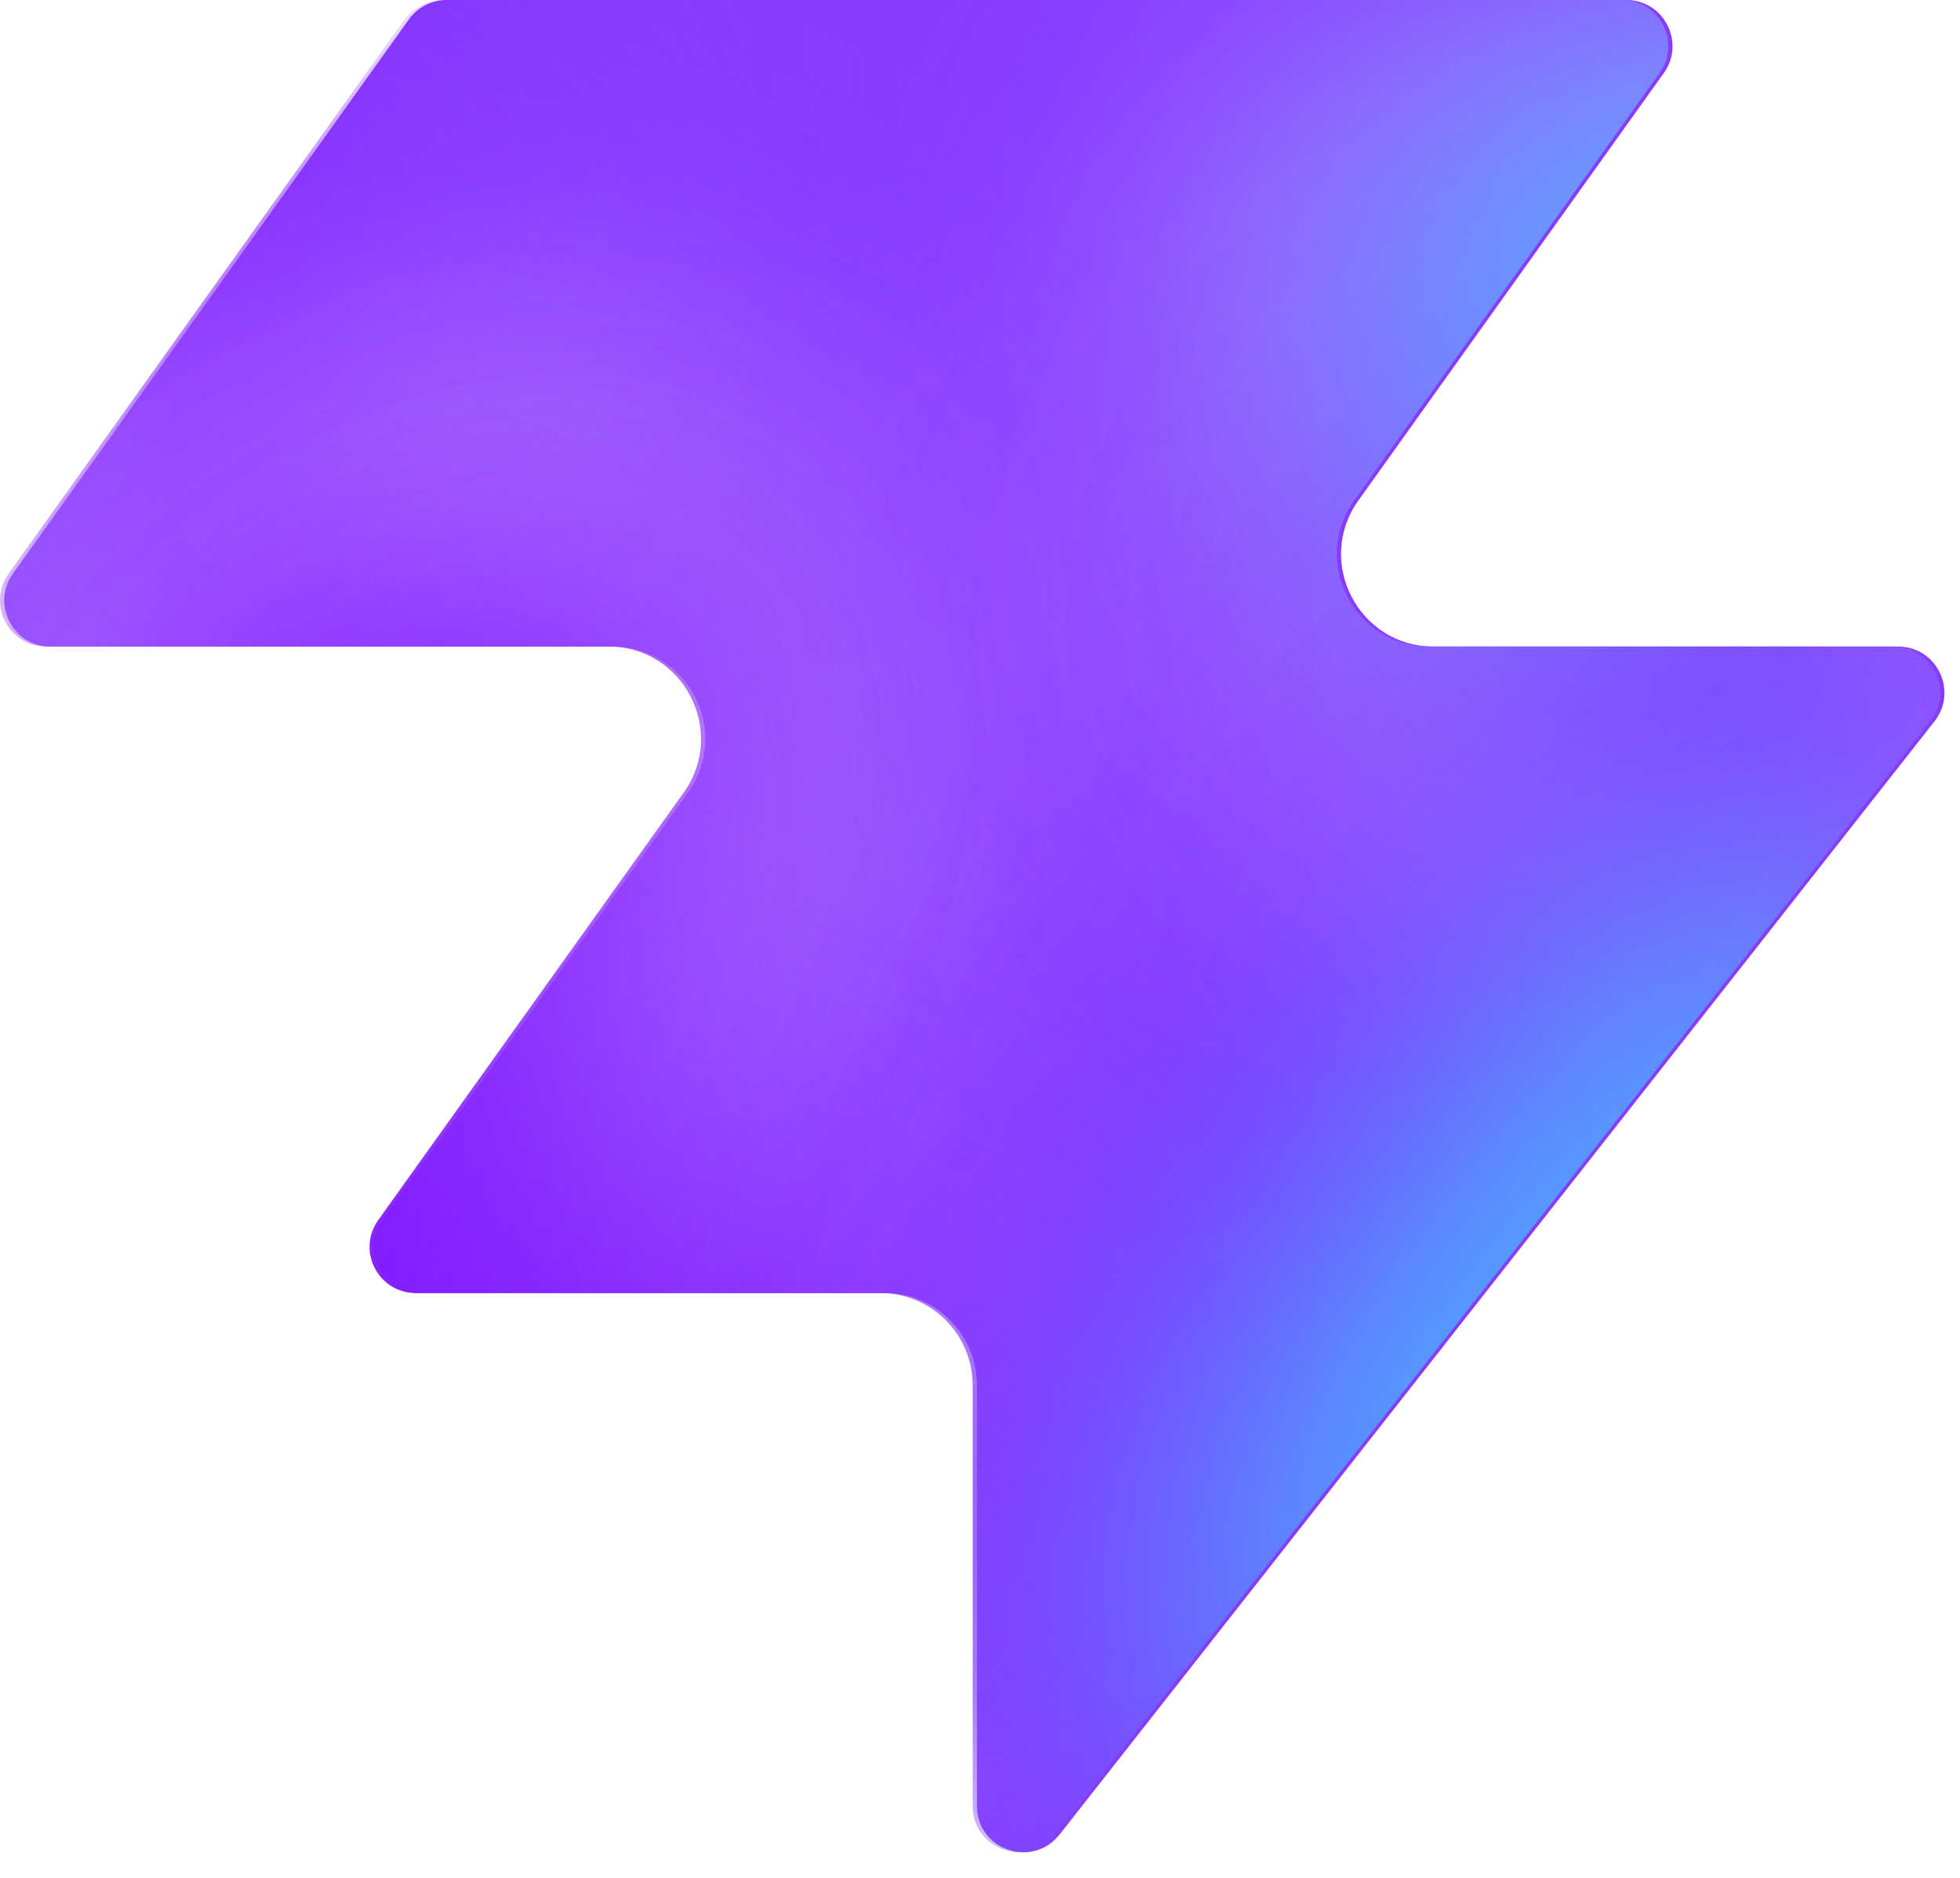
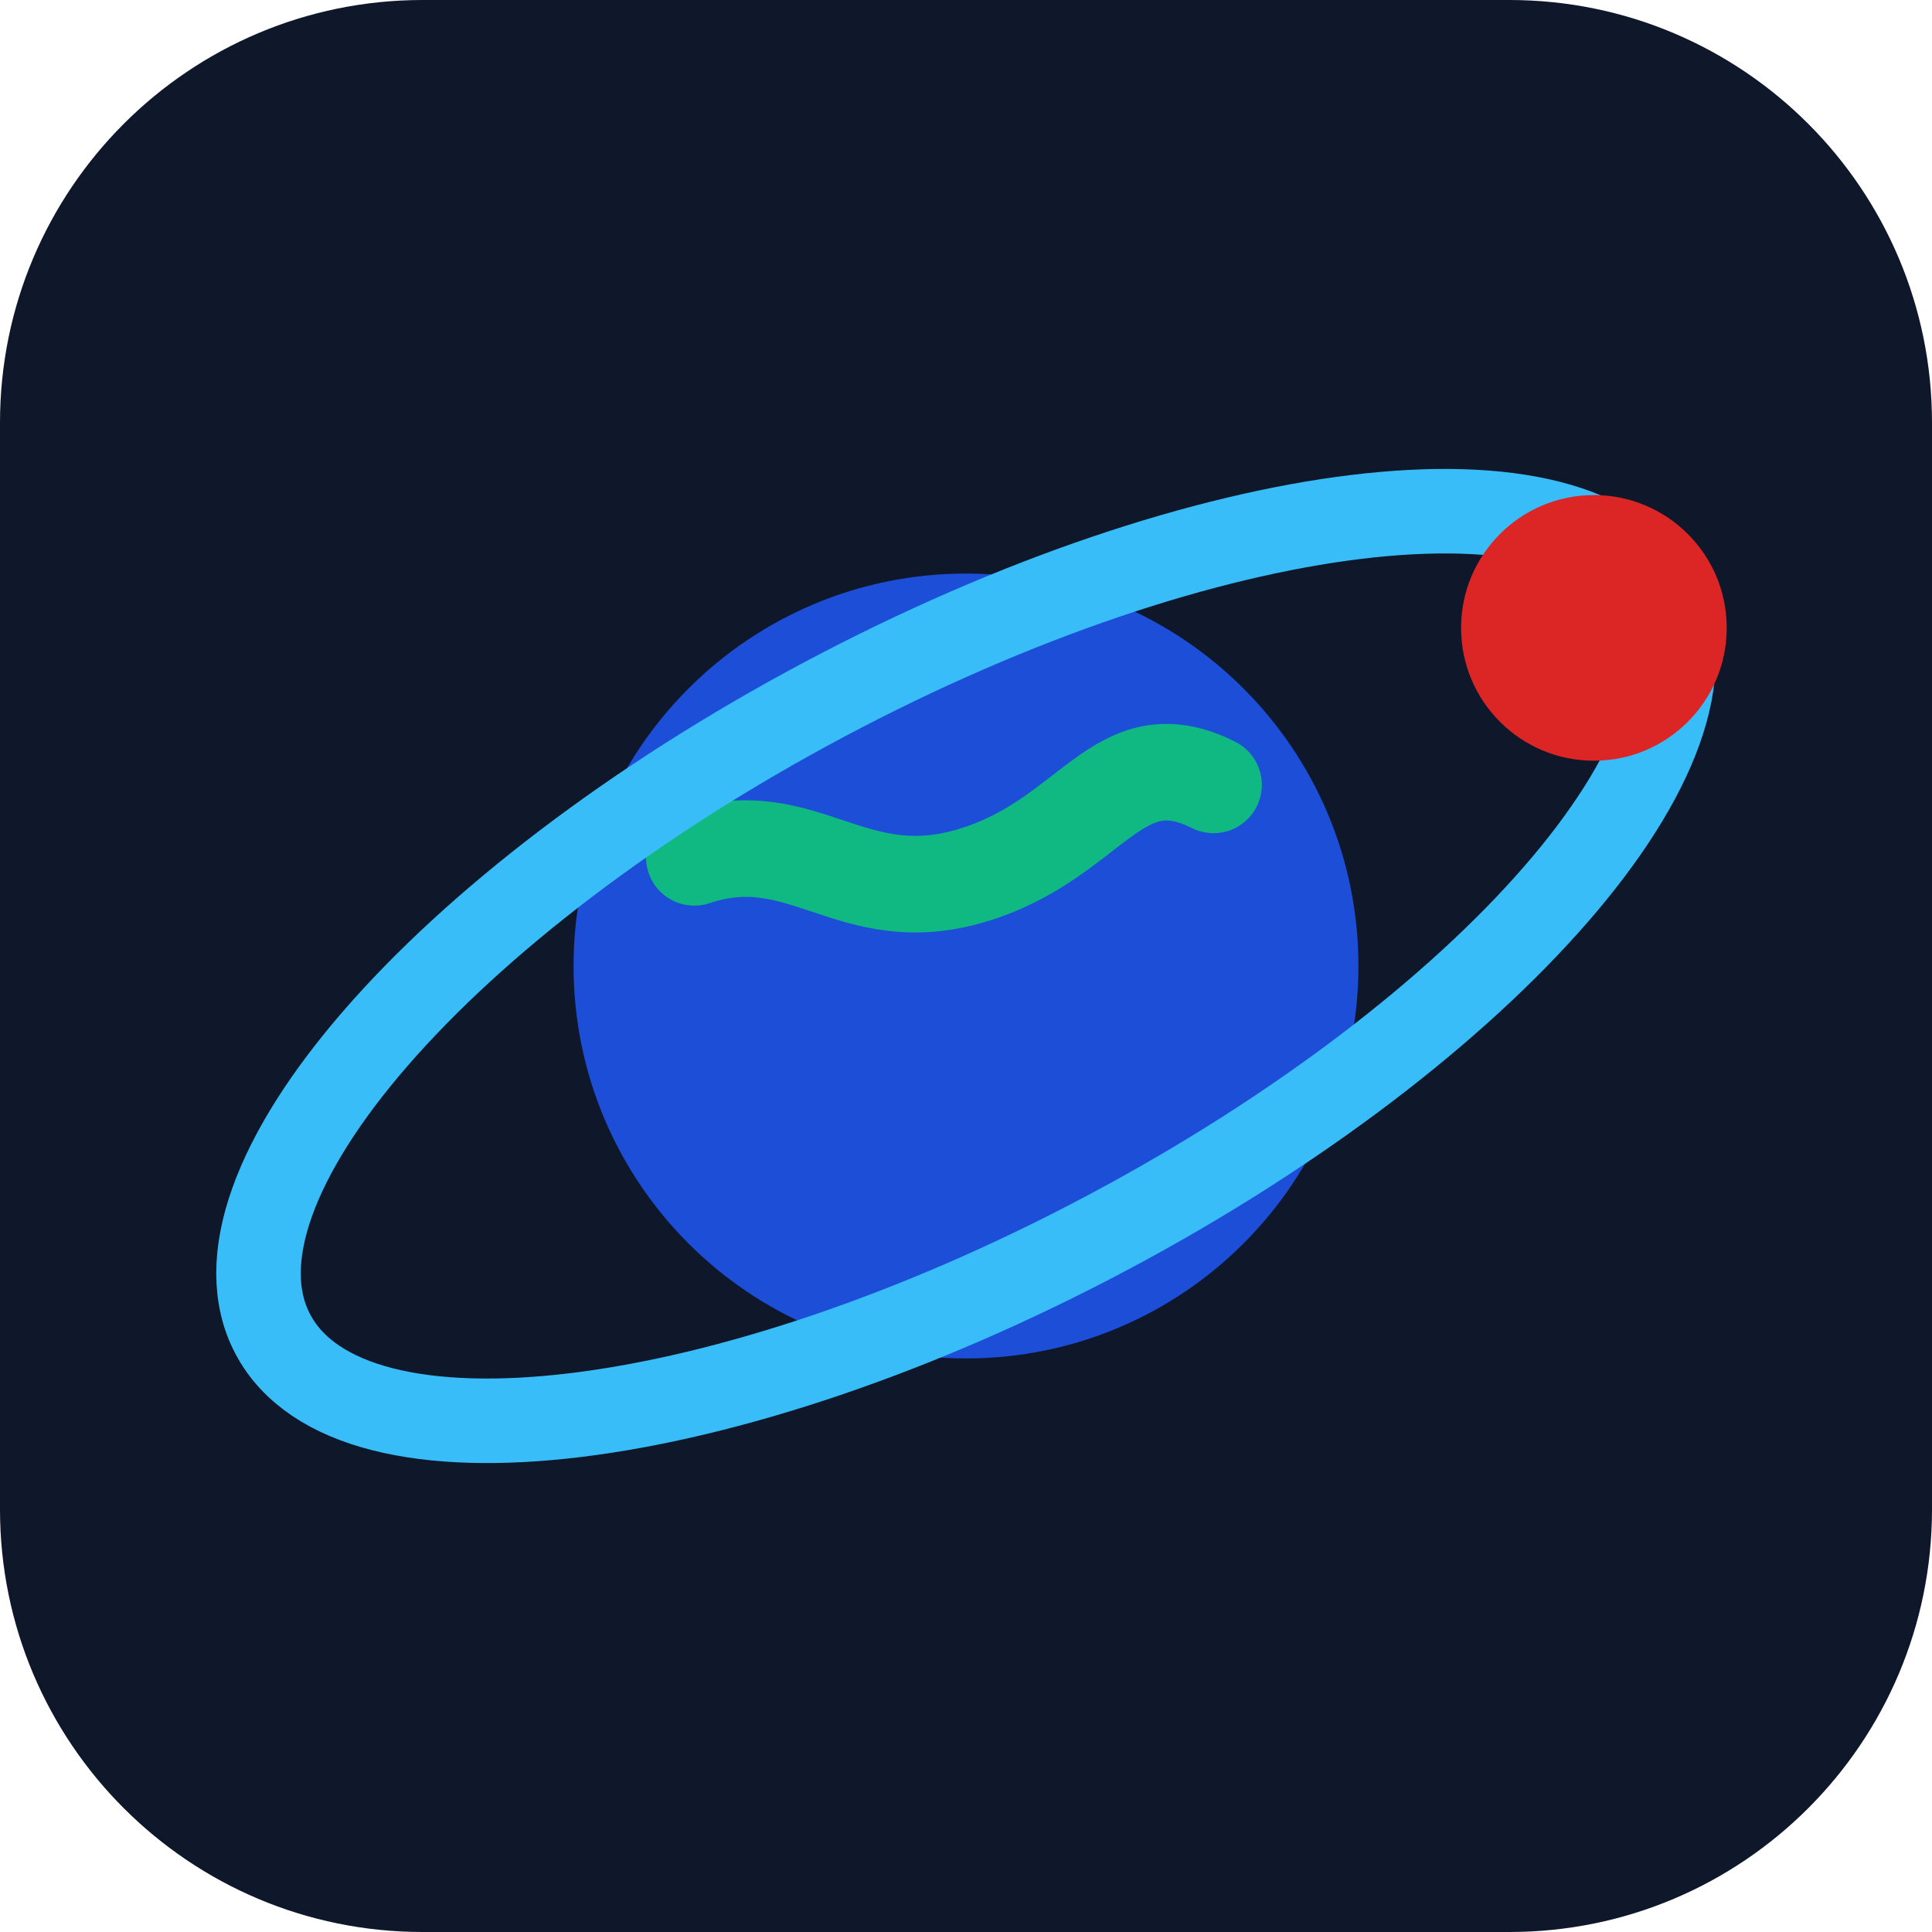
- <svg xmlns="http://www.w3.org/2000/svg" width="48" height="46" fill="none" viewBox="0 0 48 46">
-   <path fill="#863bff" d="M25.946 44.938c-.664.845-2.021.375-2.021-.698V33.937a2.26 2.26 0 0 0-2.262-2.262H10.287c-.92 0-1.456-1.04-.92-1.788l7.48-10.471c1.07-1.497 0-3.578-1.842-3.578H1.237c-.92 0-1.456-1.04-.92-1.788L10.013.474c.214-.297.556-.474.92-.474h28.894c.92 0 1.456 1.04.92 1.788l-7.48 10.471c-1.07 1.498 0 3.579 1.842 3.579h11.377c.943 0 1.473 1.088.89 1.83L25.947 44.94z" style="fill:#863bff;fill:color(display-p3 .525 .23 1);fill-opacity:1" />
-   <mask id="a" width="48" height="46" x="0" y="0" maskUnits="userSpaceOnUse" style="mask-type:alpha">
-     <path fill="#000" d="M25.842 44.938c-.664.844-2.021.375-2.021-.698V33.937a2.26 2.26 0 0 0-2.262-2.262H10.183c-.92 0-1.456-1.04-.92-1.788l7.48-10.471c1.07-1.498 0-3.579-1.842-3.579H1.133c-.92 0-1.456-1.04-.92-1.787L9.91.473c.214-.297.556-.474.92-.474h28.894c.92 0 1.456 1.04.92 1.788l-7.48 10.471c-1.07 1.498 0 3.578 1.842 3.578h11.377c.943 0 1.473 1.088.89 1.832L25.843 44.94z" style="fill:#000;fill-opacity:1" />
-   </mask>
-   <g mask="url(#a)">
-     <g filter="url(#b)">
-       <ellipse cx="5.508" cy="14.704" fill="#ede6ff" rx="5.508" ry="14.704" style="fill:#ede6ff;fill:color(display-p3 .927 .903 1);fill-opacity:1" transform="matrix(.00324 1 1 -.00324 -4.47 31.516)" />
-     </g>
-     <g filter="url(#c)">
-       <ellipse cx="10.399" cy="29.851" fill="#ede6ff" rx="10.399" ry="29.851" style="fill:#ede6ff;fill:color(display-p3 .927 .903 1);fill-opacity:1" transform="matrix(.00324 1 1 -.00324 -39.328 7.883)" />
-     </g>
-     <g filter="url(#d)">
-       <ellipse cx="5.508" cy="30.487" fill="#7e14ff" rx="5.508" ry="30.487" style="fill:#7e14ff;fill:color(display-p3 .492 .077 1);fill-opacity:1" transform="rotate(89.814 -25.913 -14.639)scale(1 -1)" />
-     </g>
-     <g filter="url(#e)">
-       <ellipse cx="5.508" cy="30.599" fill="#7e14ff" rx="5.508" ry="30.599" style="fill:#7e14ff;fill:color(display-p3 .492 .077 1);fill-opacity:1" transform="rotate(89.814 -32.644 -3.334)scale(1 -1)" />
-     </g>
-     <g filter="url(#f)">
-       <ellipse cx="5.508" cy="30.599" fill="#7e14ff" rx="5.508" ry="30.599" style="fill:#7e14ff;fill:color(display-p3 .492 .077 1);fill-opacity:1" transform="matrix(.00324 1 1 -.00324 -34.34 30.47)" />
-     </g>
-     <g filter="url(#g)">
-       <ellipse cx="14.072" cy="22.078" fill="#ede6ff" rx="14.072" ry="22.078" style="fill:#ede6ff;fill:color(display-p3 .927 .903 1);fill-opacity:1" transform="rotate(93.35 24.506 48.493)scale(-1 1)" />
-     </g>
-     <g filter="url(#h)">
-       <ellipse cx="3.47" cy="21.501" fill="#7e14ff" rx="3.47" ry="21.501" style="fill:#7e14ff;fill:color(display-p3 .492 .077 1);fill-opacity:1" transform="rotate(89.009 28.708 47.59)scale(-1 1)" />
-     </g>
-     <g filter="url(#i)">
-       <ellipse cx="3.47" cy="21.501" fill="#7e14ff" rx="3.47" ry="21.501" style="fill:#7e14ff;fill:color(display-p3 .492 .077 1);fill-opacity:1" transform="rotate(89.009 28.708 47.59)scale(-1 1)" />
-     </g>
-     <g filter="url(#j)">
-       <ellipse cx=".387" cy="8.972" fill="#7e14ff" rx="4.407" ry="29.108" style="fill:#7e14ff;fill:color(display-p3 .492 .077 1);fill-opacity:1" transform="rotate(39.51 .387 8.972)" />
-     </g>
-     <g filter="url(#k)">
-       <ellipse cx="47.523" cy="-6.092" fill="#7e14ff" rx="4.407" ry="29.108" style="fill:#7e14ff;fill:color(display-p3 .492 .077 1);fill-opacity:1" transform="rotate(37.892 47.523 -6.092)" />
-     </g>
-     <g filter="url(#l)">
-       <ellipse cx="41.412" cy="6.333" fill="#47bfff" rx="5.971" ry="9.665" style="fill:#47bfff;fill:color(display-p3 .28 .748 1);fill-opacity:1" transform="rotate(37.892 41.412 6.333)" />
-     </g>
-     <g filter="url(#m)">
-       <ellipse cx="-1.879" cy="38.332" fill="#7e14ff" rx="4.407" ry="29.108" style="fill:#7e14ff;fill:color(display-p3 .492 .077 1);fill-opacity:1" transform="rotate(37.892 -1.88 38.332)" />
-     </g>
-     <g filter="url(#n)">
-       <ellipse cx="-1.879" cy="38.332" fill="#7e14ff" rx="4.407" ry="29.108" style="fill:#7e14ff;fill:color(display-p3 .492 .077 1);fill-opacity:1" transform="rotate(37.892 -1.88 38.332)" />
-     </g>
-     <g filter="url(#o)">
-       <ellipse cx="35.651" cy="29.907" fill="#7e14ff" rx="4.407" ry="29.108" style="fill:#7e14ff;fill:color(display-p3 .492 .077 1);fill-opacity:1" transform="rotate(37.892 35.651 29.907)" />
-     </g>
-     <g filter="url(#p)">
-       <ellipse cx="38.418" cy="32.4" fill="#47bfff" rx="5.971" ry="15.297" style="fill:#47bfff;fill:color(display-p3 .28 .748 1);fill-opacity:1" transform="rotate(37.892 38.418 32.4)" />
-     </g>
-   </g>
-   <defs>
-     <filter id="b" width="60.045" height="41.654" x="-19.77" y="16.149" color-interpolation-filters="sRGB" filterUnits="userSpaceOnUse">
-       <feFlood flood-opacity="0" result="BackgroundImageFix" />
-       <feBlend in="SourceGraphic" in2="BackgroundImageFix" result="shape" />
-       <feGaussianBlur result="effect1_foregroundBlur_2002_17158" stdDeviation="7.659" />
-     </filter>
-     <filter id="c" width="90.34" height="51.437" x="-54.613" y="-7.533" color-interpolation-filters="sRGB" filterUnits="userSpaceOnUse">
-       <feFlood flood-opacity="0" result="BackgroundImageFix" />
-       <feBlend in="SourceGraphic" in2="BackgroundImageFix" result="shape" />
-       <feGaussianBlur result="effect1_foregroundBlur_2002_17158" stdDeviation="7.659" />
-     </filter>
-     <filter id="d" width="79.355" height="29.4" x="-49.64" y="2.03" color-interpolation-filters="sRGB" filterUnits="userSpaceOnUse">
-       <feFlood flood-opacity="0" result="BackgroundImageFix" />
-       <feBlend in="SourceGraphic" in2="BackgroundImageFix" result="shape" />
-       <feGaussianBlur result="effect1_foregroundBlur_2002_17158" stdDeviation="4.596" />
-     </filter>
-     <filter id="e" width="79.579" height="29.4" x="-45.045" y="20.029" color-interpolation-filters="sRGB" filterUnits="userSpaceOnUse">
-       <feFlood flood-opacity="0" result="BackgroundImageFix" />
-       <feBlend in="SourceGraphic" in2="BackgroundImageFix" result="shape" />
-       <feGaussianBlur result="effect1_foregroundBlur_2002_17158" stdDeviation="4.596" />
-     </filter>
-     <filter id="f" width="79.579" height="29.4" x="-43.513" y="21.178" color-interpolation-filters="sRGB" filterUnits="userSpaceOnUse">
-       <feFlood flood-opacity="0" result="BackgroundImageFix" />
-       <feBlend in="SourceGraphic" in2="BackgroundImageFix" result="shape" />
-       <feGaussianBlur result="effect1_foregroundBlur_2002_17158" stdDeviation="4.596" />
-     </filter>
-     <filter id="g" width="74.749" height="58.852" x="15.756" y="-17.901" color-interpolation-filters="sRGB" filterUnits="userSpaceOnUse">
-       <feFlood flood-opacity="0" result="BackgroundImageFix" />
-       <feBlend in="SourceGraphic" in2="BackgroundImageFix" result="shape" />
-       <feGaussianBlur result="effect1_foregroundBlur_2002_17158" stdDeviation="7.659" />
-     </filter>
-     <filter id="h" width="61.377" height="25.362" x="23.548" y="2.284" color-interpolation-filters="sRGB" filterUnits="userSpaceOnUse">
-       <feFlood flood-opacity="0" result="BackgroundImageFix" />
-       <feBlend in="SourceGraphic" in2="BackgroundImageFix" result="shape" />
-       <feGaussianBlur result="effect1_foregroundBlur_2002_17158" stdDeviation="4.596" />
-     </filter>
-     <filter id="i" width="61.377" height="25.362" x="23.548" y="2.284" color-interpolation-filters="sRGB" filterUnits="userSpaceOnUse">
-       <feFlood flood-opacity="0" result="BackgroundImageFix" />
-       <feBlend in="SourceGraphic" in2="BackgroundImageFix" result="shape" />
-       <feGaussianBlur result="effect1_foregroundBlur_2002_17158" stdDeviation="4.596" />
-     </filter>
-     <filter id="j" width="56.045" height="63.649" x="-27.636" y="-22.853" color-interpolation-filters="sRGB" filterUnits="userSpaceOnUse">
-       <feFlood flood-opacity="0" result="BackgroundImageFix" />
-       <feBlend in="SourceGraphic" in2="BackgroundImageFix" result="shape" />
-       <feGaussianBlur result="effect1_foregroundBlur_2002_17158" stdDeviation="4.596" />
-     </filter>
-     <filter id="k" width="54.814" height="64.646" x="20.116" y="-38.415" color-interpolation-filters="sRGB" filterUnits="userSpaceOnUse">
-       <feFlood flood-opacity="0" result="BackgroundImageFix" />
-       <feBlend in="SourceGraphic" in2="BackgroundImageFix" result="shape" />
-       <feGaussianBlur result="effect1_foregroundBlur_2002_17158" stdDeviation="4.596" />
-     </filter>
-     <filter id="l" width="33.541" height="35.313" x="24.641" y="-11.323" color-interpolation-filters="sRGB" filterUnits="userSpaceOnUse">
-       <feFlood flood-opacity="0" result="BackgroundImageFix" />
-       <feBlend in="SourceGraphic" in2="BackgroundImageFix" result="shape" />
-       <feGaussianBlur result="effect1_foregroundBlur_2002_17158" stdDeviation="4.596" />
-     </filter>
-     <filter id="m" width="54.814" height="64.646" x="-29.286" y="6.009" color-interpolation-filters="sRGB" filterUnits="userSpaceOnUse">
-       <feFlood flood-opacity="0" result="BackgroundImageFix" />
-       <feBlend in="SourceGraphic" in2="BackgroundImageFix" result="shape" />
-       <feGaussianBlur result="effect1_foregroundBlur_2002_17158" stdDeviation="4.596" />
-     </filter>
-     <filter id="n" width="54.814" height="64.646" x="-29.286" y="6.009" color-interpolation-filters="sRGB" filterUnits="userSpaceOnUse">
-       <feFlood flood-opacity="0" result="BackgroundImageFix" />
-       <feBlend in="SourceGraphic" in2="BackgroundImageFix" result="shape" />
-       <feGaussianBlur result="effect1_foregroundBlur_2002_17158" stdDeviation="4.596" />
-     </filter>
-     <filter id="o" width="54.814" height="64.646" x="8.244" y="-2.416" color-interpolation-filters="sRGB" filterUnits="userSpaceOnUse">
-       <feFlood flood-opacity="0" result="BackgroundImageFix" />
-       <feBlend in="SourceGraphic" in2="BackgroundImageFix" result="shape" />
-       <feGaussianBlur result="effect1_foregroundBlur_2002_17158" stdDeviation="4.596" />
-     </filter>
-     <filter id="p" width="39.409" height="43.623" x="18.713" y="10.588" color-interpolation-filters="sRGB" filterUnits="userSpaceOnUse">
-       <feFlood flood-opacity="0" result="BackgroundImageFix" />
-       <feBlend in="SourceGraphic" in2="BackgroundImageFix" result="shape" />
-       <feGaussianBlur result="effect1_foregroundBlur_2002_17158" stdDeviation="4.596" />
-     </filter>
-   </defs>
+ <svg xmlns="http://www.w3.org/2000/svg" viewBox="0 0 32 32">
+   <rect width="32" height="32" rx="7" fill="#0f172a" />
+   <circle cx="16" cy="16" r="6.5" fill="#1d4ed8" />
+   <path d="M11.5 14.2c1.8-.6 2.6.9 4.6.3s2.4-2.3 4-1.5" stroke="#10b981" stroke-width="1.6" fill="none" stroke-linecap="round" />
+   <ellipse cx="16" cy="16" rx="13" ry="5" fill="none" stroke="#38bdf8" stroke-width="1.4" transform="rotate(-28 16 16)" />
+   <circle cx="26.4" cy="10.4" r="2.2" fill="#dc2626" />
</svg>
